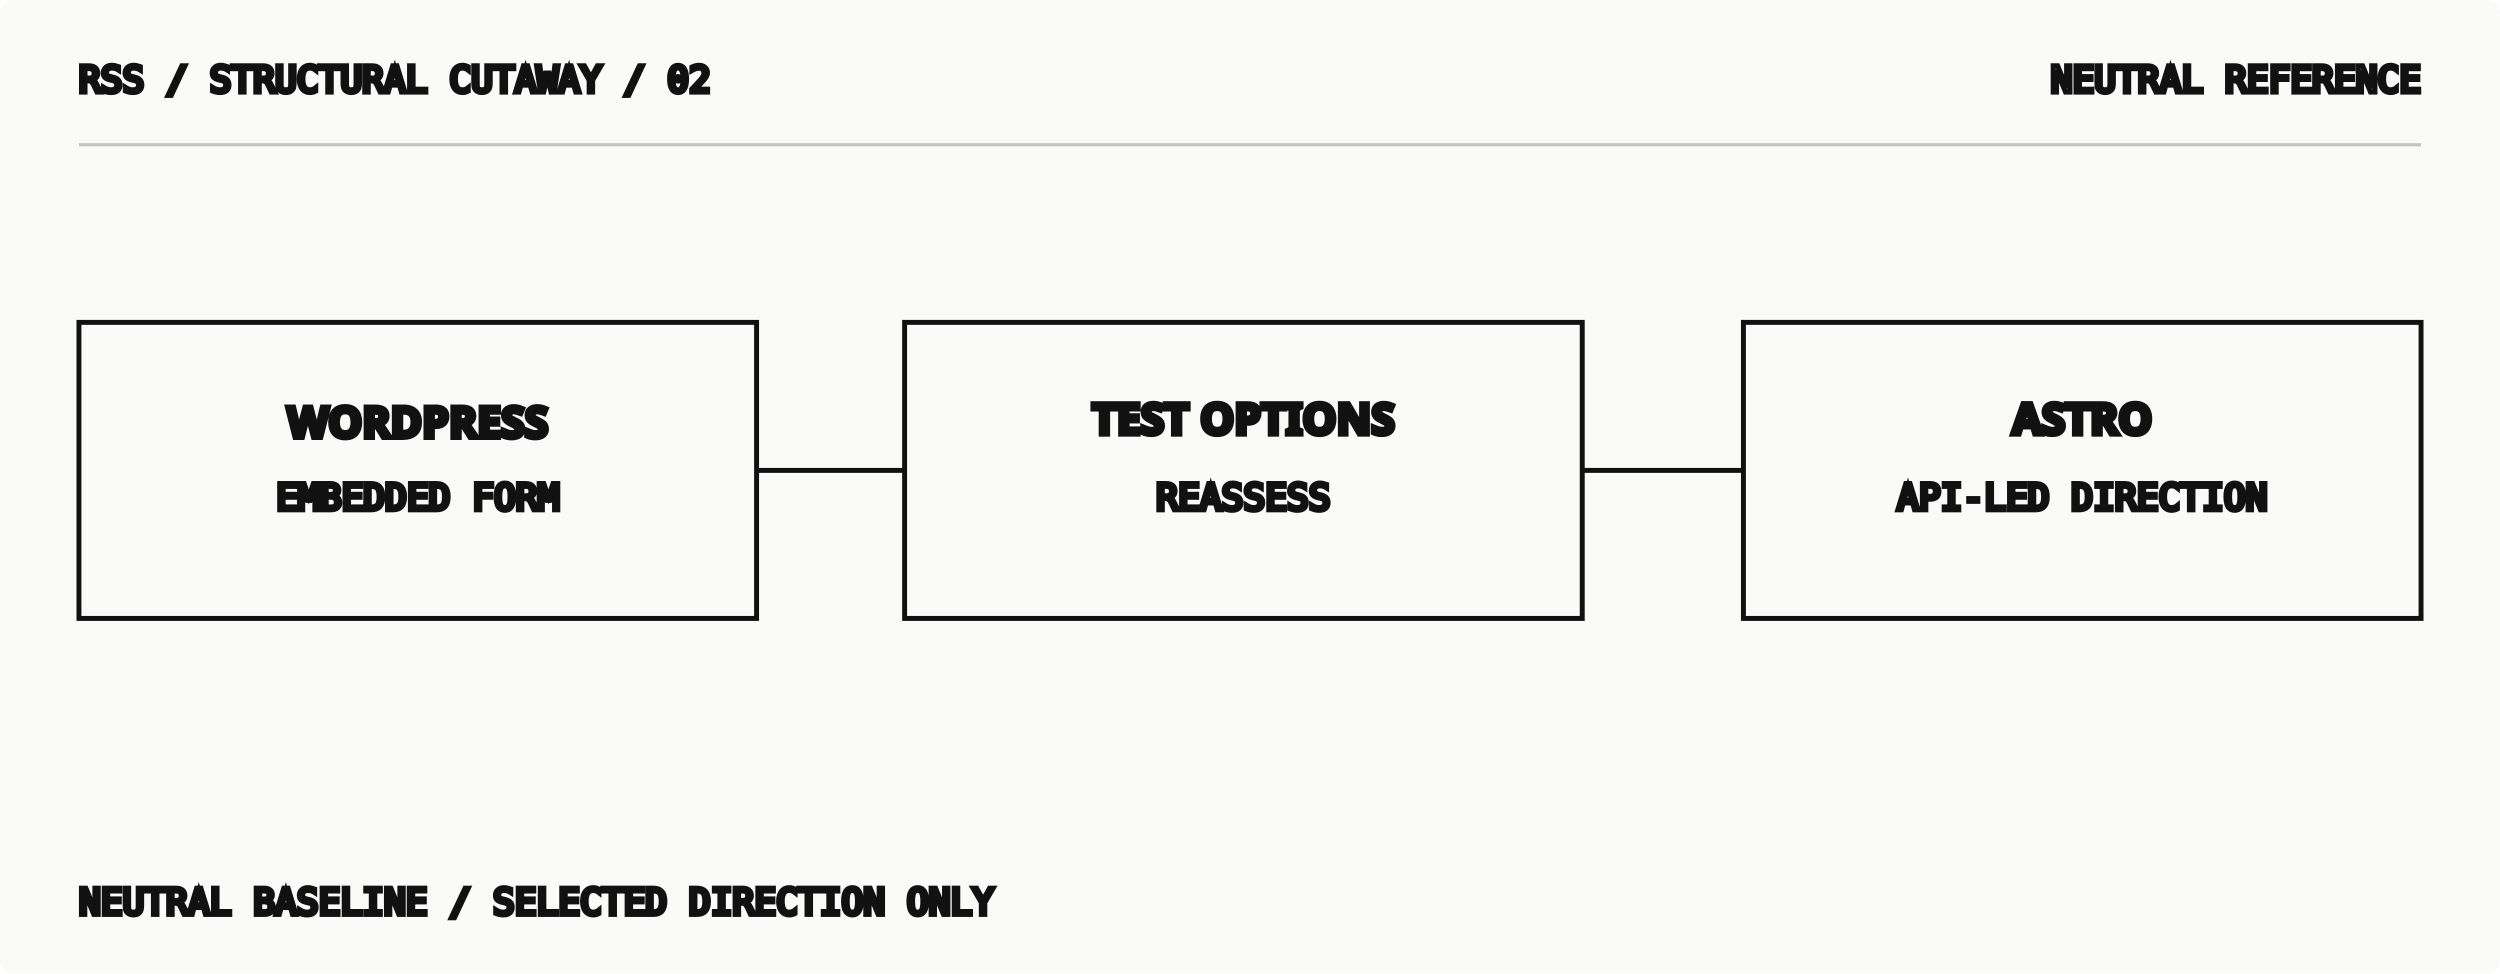
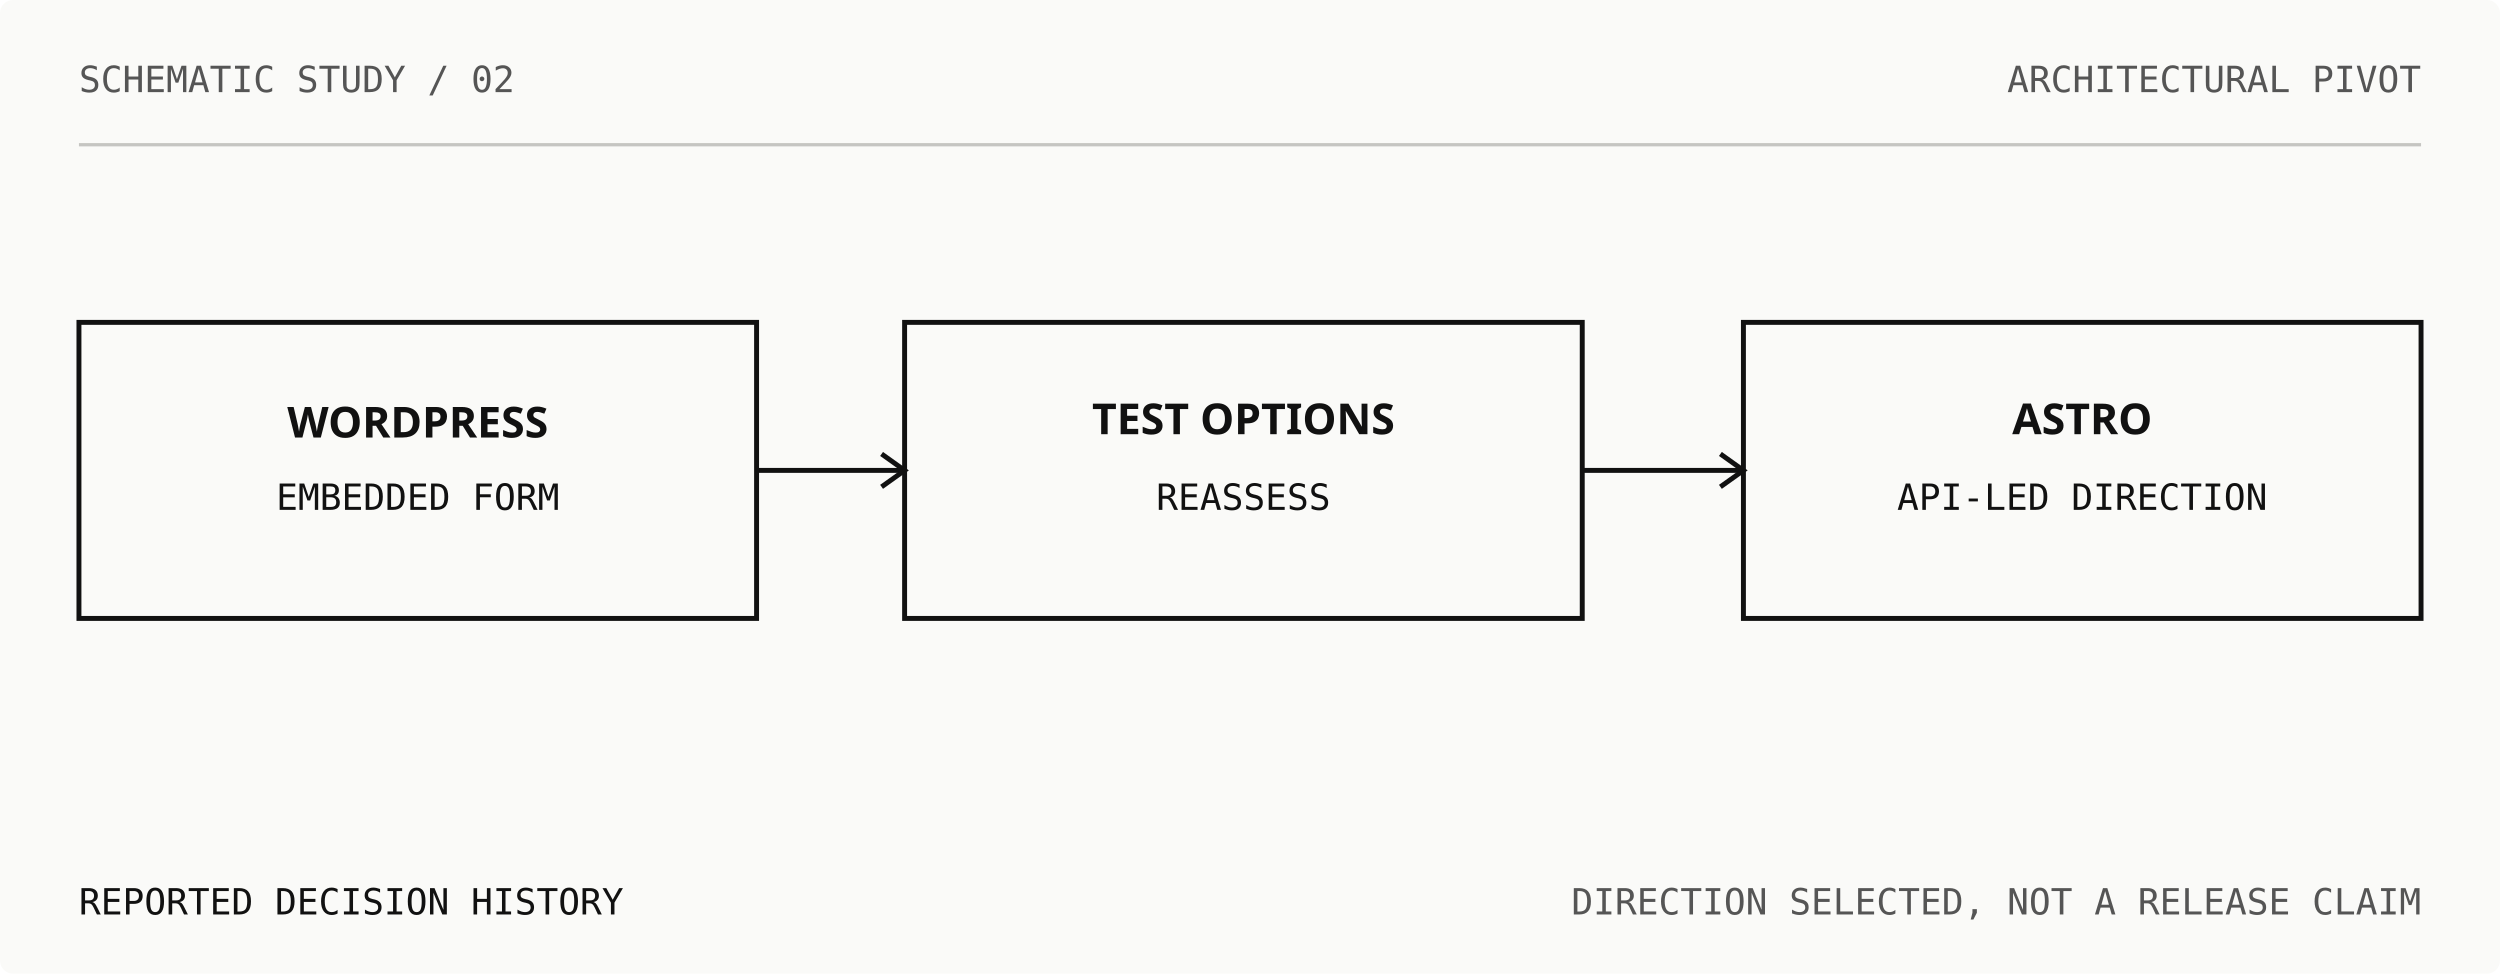
<svg xmlns="http://www.w3.org/2000/svg" viewBox="0 0 760 296" role="img" aria-labelledby="title description" data-study="neutral-architecture-pivot">
  <style>
    .label{font:700 13px system-ui,sans-serif;fill:#111111}
    .micro{font:500 11px ui-monospace,monospace;fill:#111111}
    .muted{font:500 11px ui-monospace,monospace;fill:#555555}
    .white{font:700 13px system-ui,sans-serif;fill:#FAFAF8}
    .guide{stroke:#C5C5C2;stroke-width:1;fill:none}
    .frame{fill:#FAFAF8;stroke:#111111;stroke-width:3.5;stroke-linejoin:round}
    .detail{fill:none;stroke:#111111;stroke-width:2;stroke-linejoin:round}
    .link{fill:none;stroke:#111111;stroke-width:3;stroke-linecap:square;stroke-linejoin:round}
    .fill{fill:#111111}
    .soft{fill:#D8D8D5}
  </style>
  <rect width="760" height="296" rx="4" fill="#FAFAF8" />
  <path d="M24 44H736" class="guide" />
-   <g stroke="#111111" stroke-width="1.5" fill="#FAFAF8">
-     <text x="24" y="28" class="muted">RSS / STRUCTURAL CUTAWAY / 02</text>
-     <text x="736" y="28" class="muted" text-anchor="end">NEUTRAL REFERENCE</text>
-     <rect x="24" y="98" width="206" height="90" rx="0" />
-     <rect x="275" y="98" width="206" height="90" rx="0" />
-     <rect x="530" y="98" width="206" height="90" rx="0" />
+   <g>
+     <text x="24" y="28" class="muted">SCHEMATIC STUDY / 02</text>
+     <text x="736" y="28" class="muted" text-anchor="end">ARCHITECTURAL PIVOT</text>
+     <rect x="24" y="98" width="206" height="90" rx="0" stroke="#111111" stroke-width="1.5" fill="#FAFAF8" />
+     <rect x="275" y="98" width="206" height="90" rx="0" stroke="#111111" stroke-width="1.5" fill="#FAFAF8" />
+     <rect x="530" y="98" width="206" height="90" rx="0" stroke="#111111" stroke-width="1.5" fill="#FAFAF8" />
    <path d="M230 143H275M481 143H530" stroke="#111111" stroke-width="1.5" fill="none" />
+     <path d="M268 138L275 143L268 148M523 138L530 143L523 148" stroke="#111111" stroke-width="1.5" fill="none" />
    <text x="127" y="133" class="label" text-anchor="middle">WORDPRESS</text>
    <text x="127" y="155" class="micro" text-anchor="middle">EMBEDDED FORM</text>
    <text x="378" y="132" class="label" text-anchor="middle">TEST OPTIONS</text>
    <text x="378" y="155" class="micro" text-anchor="middle">REASSESS</text>
    <text x="633" y="132" class="label" text-anchor="middle">ASTRO</text>
    <text x="633" y="155" class="micro" text-anchor="middle">API-LED DIRECTION</text>
-     <text x="24" y="278" class="micro">NEUTRAL BASELINE / SELECTED DIRECTION ONLY</text>
+     <text x="24" y="278" class="micro">REPORTED DECISION HISTORY</text>
+     <text x="736" y="278" class="muted" text-anchor="end">DIRECTION SELECTED, NOT A RELEASE CLAIM</text>
  </g>
</svg>
